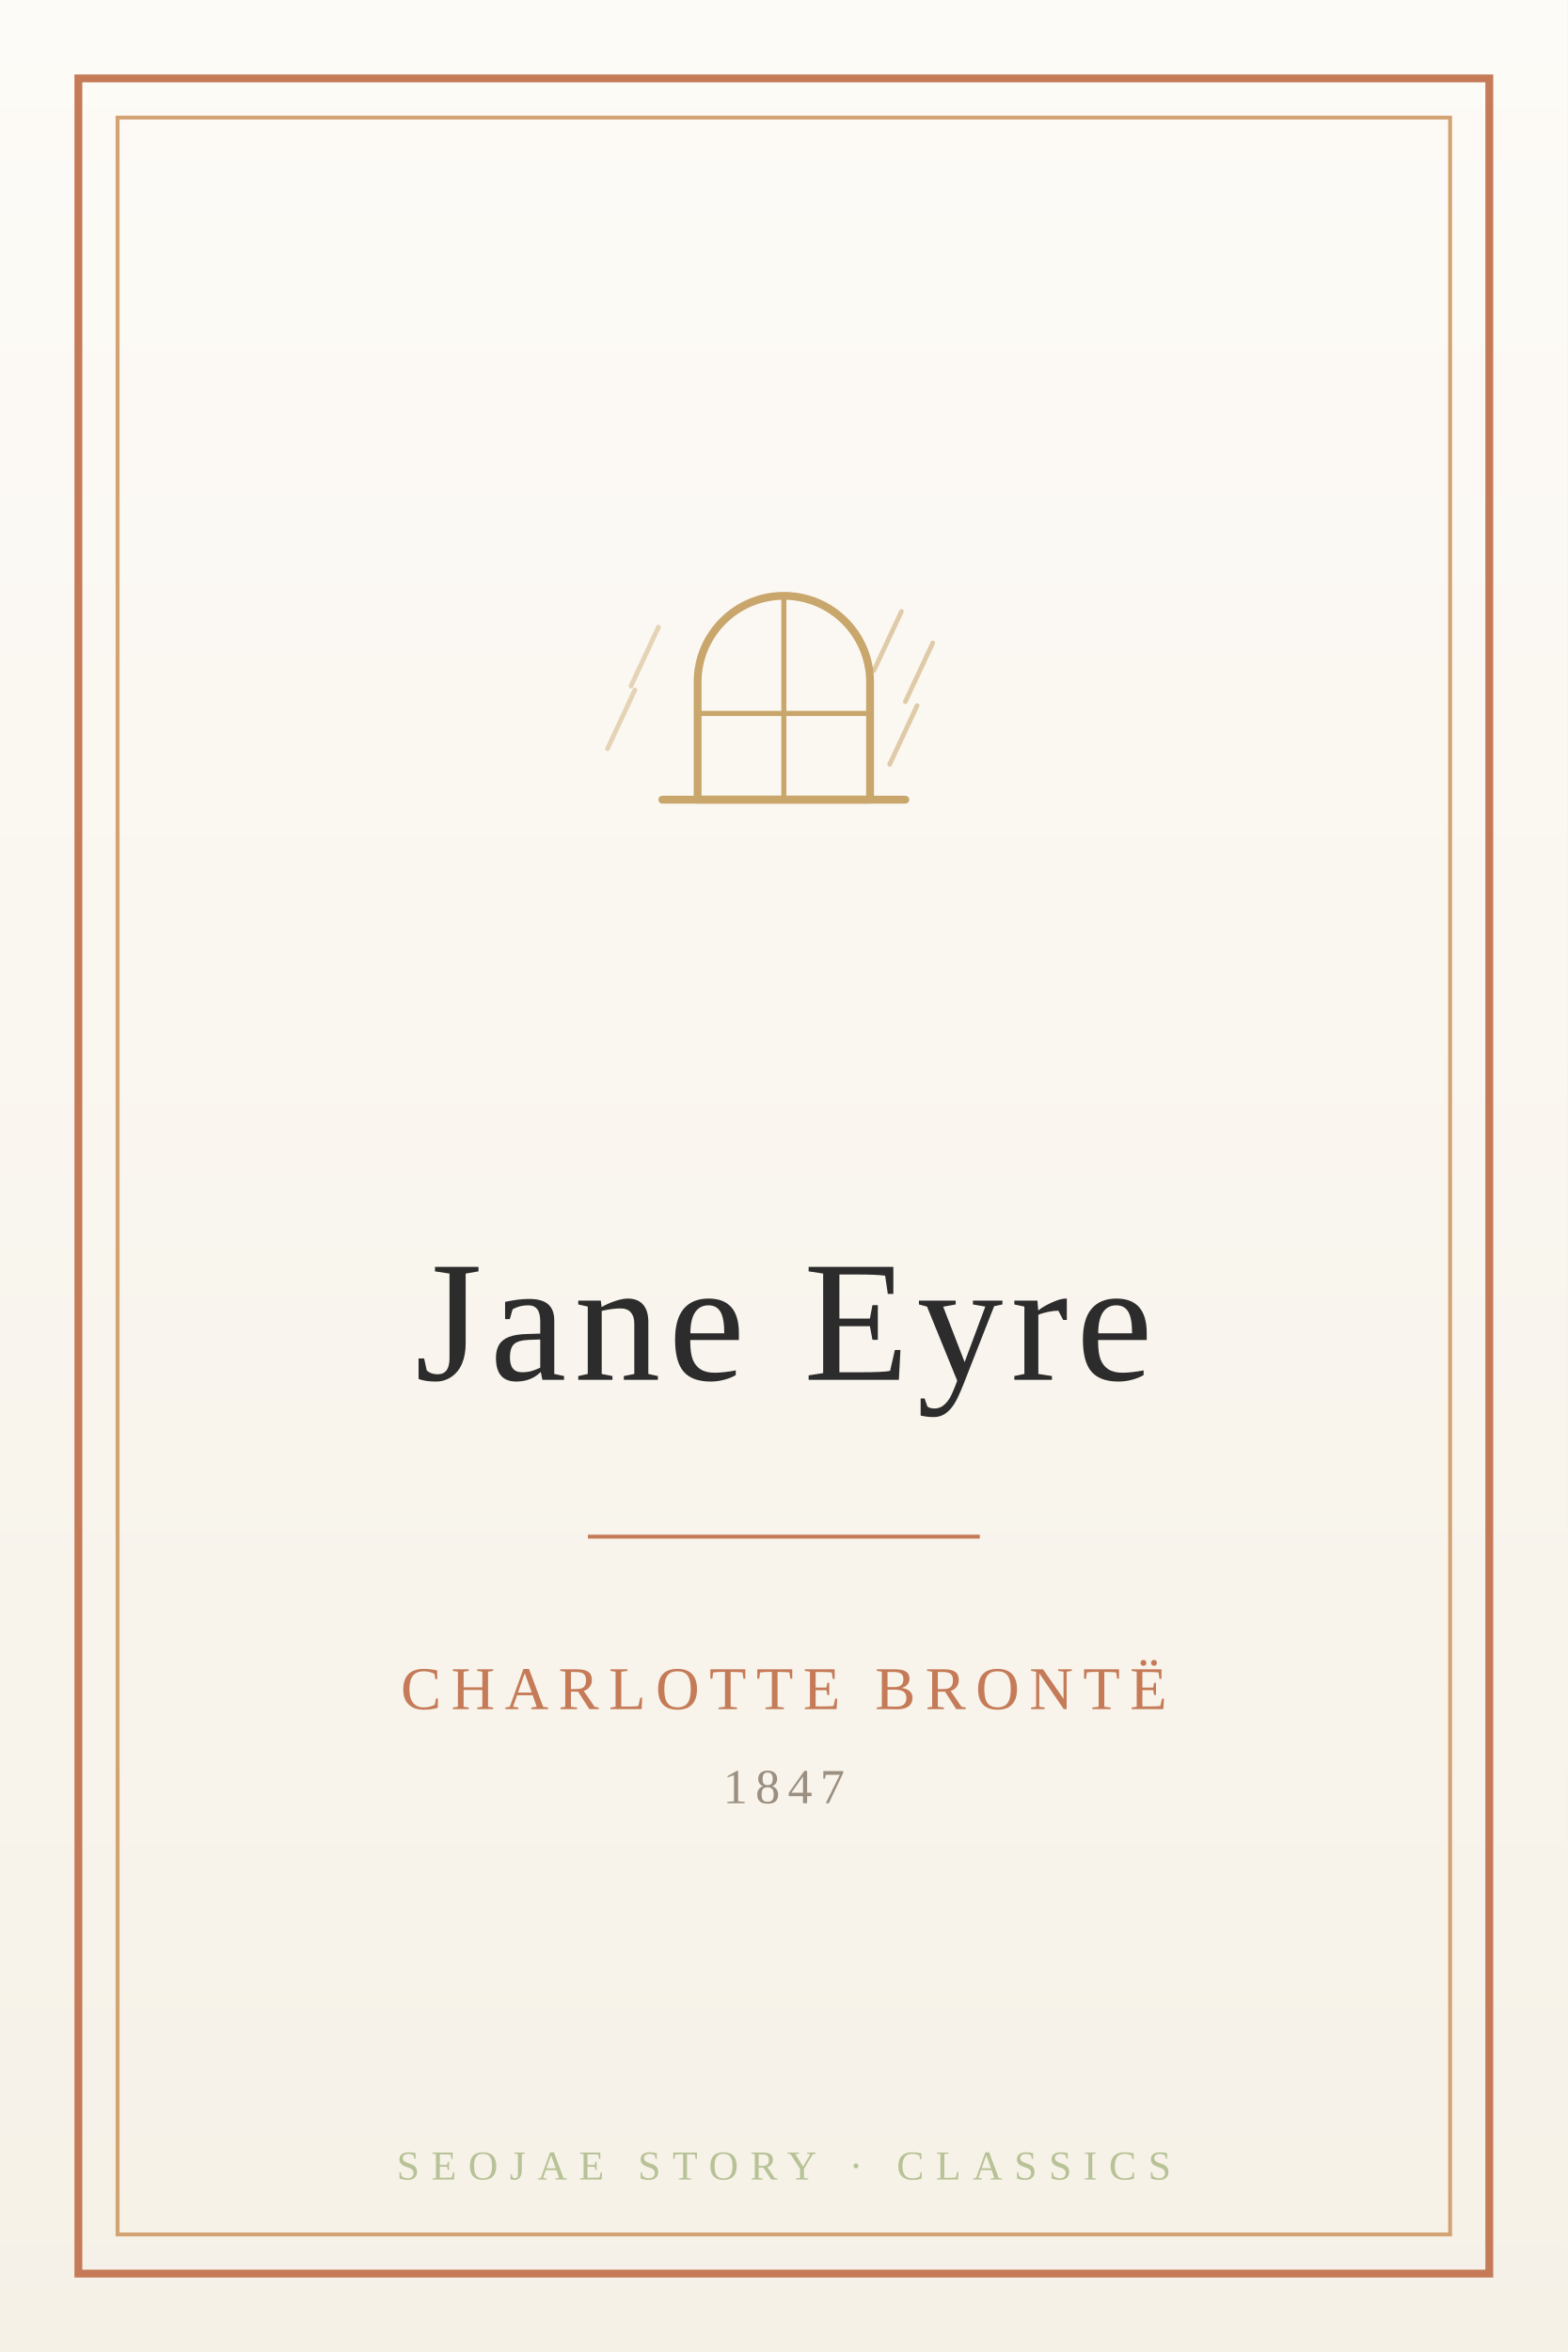
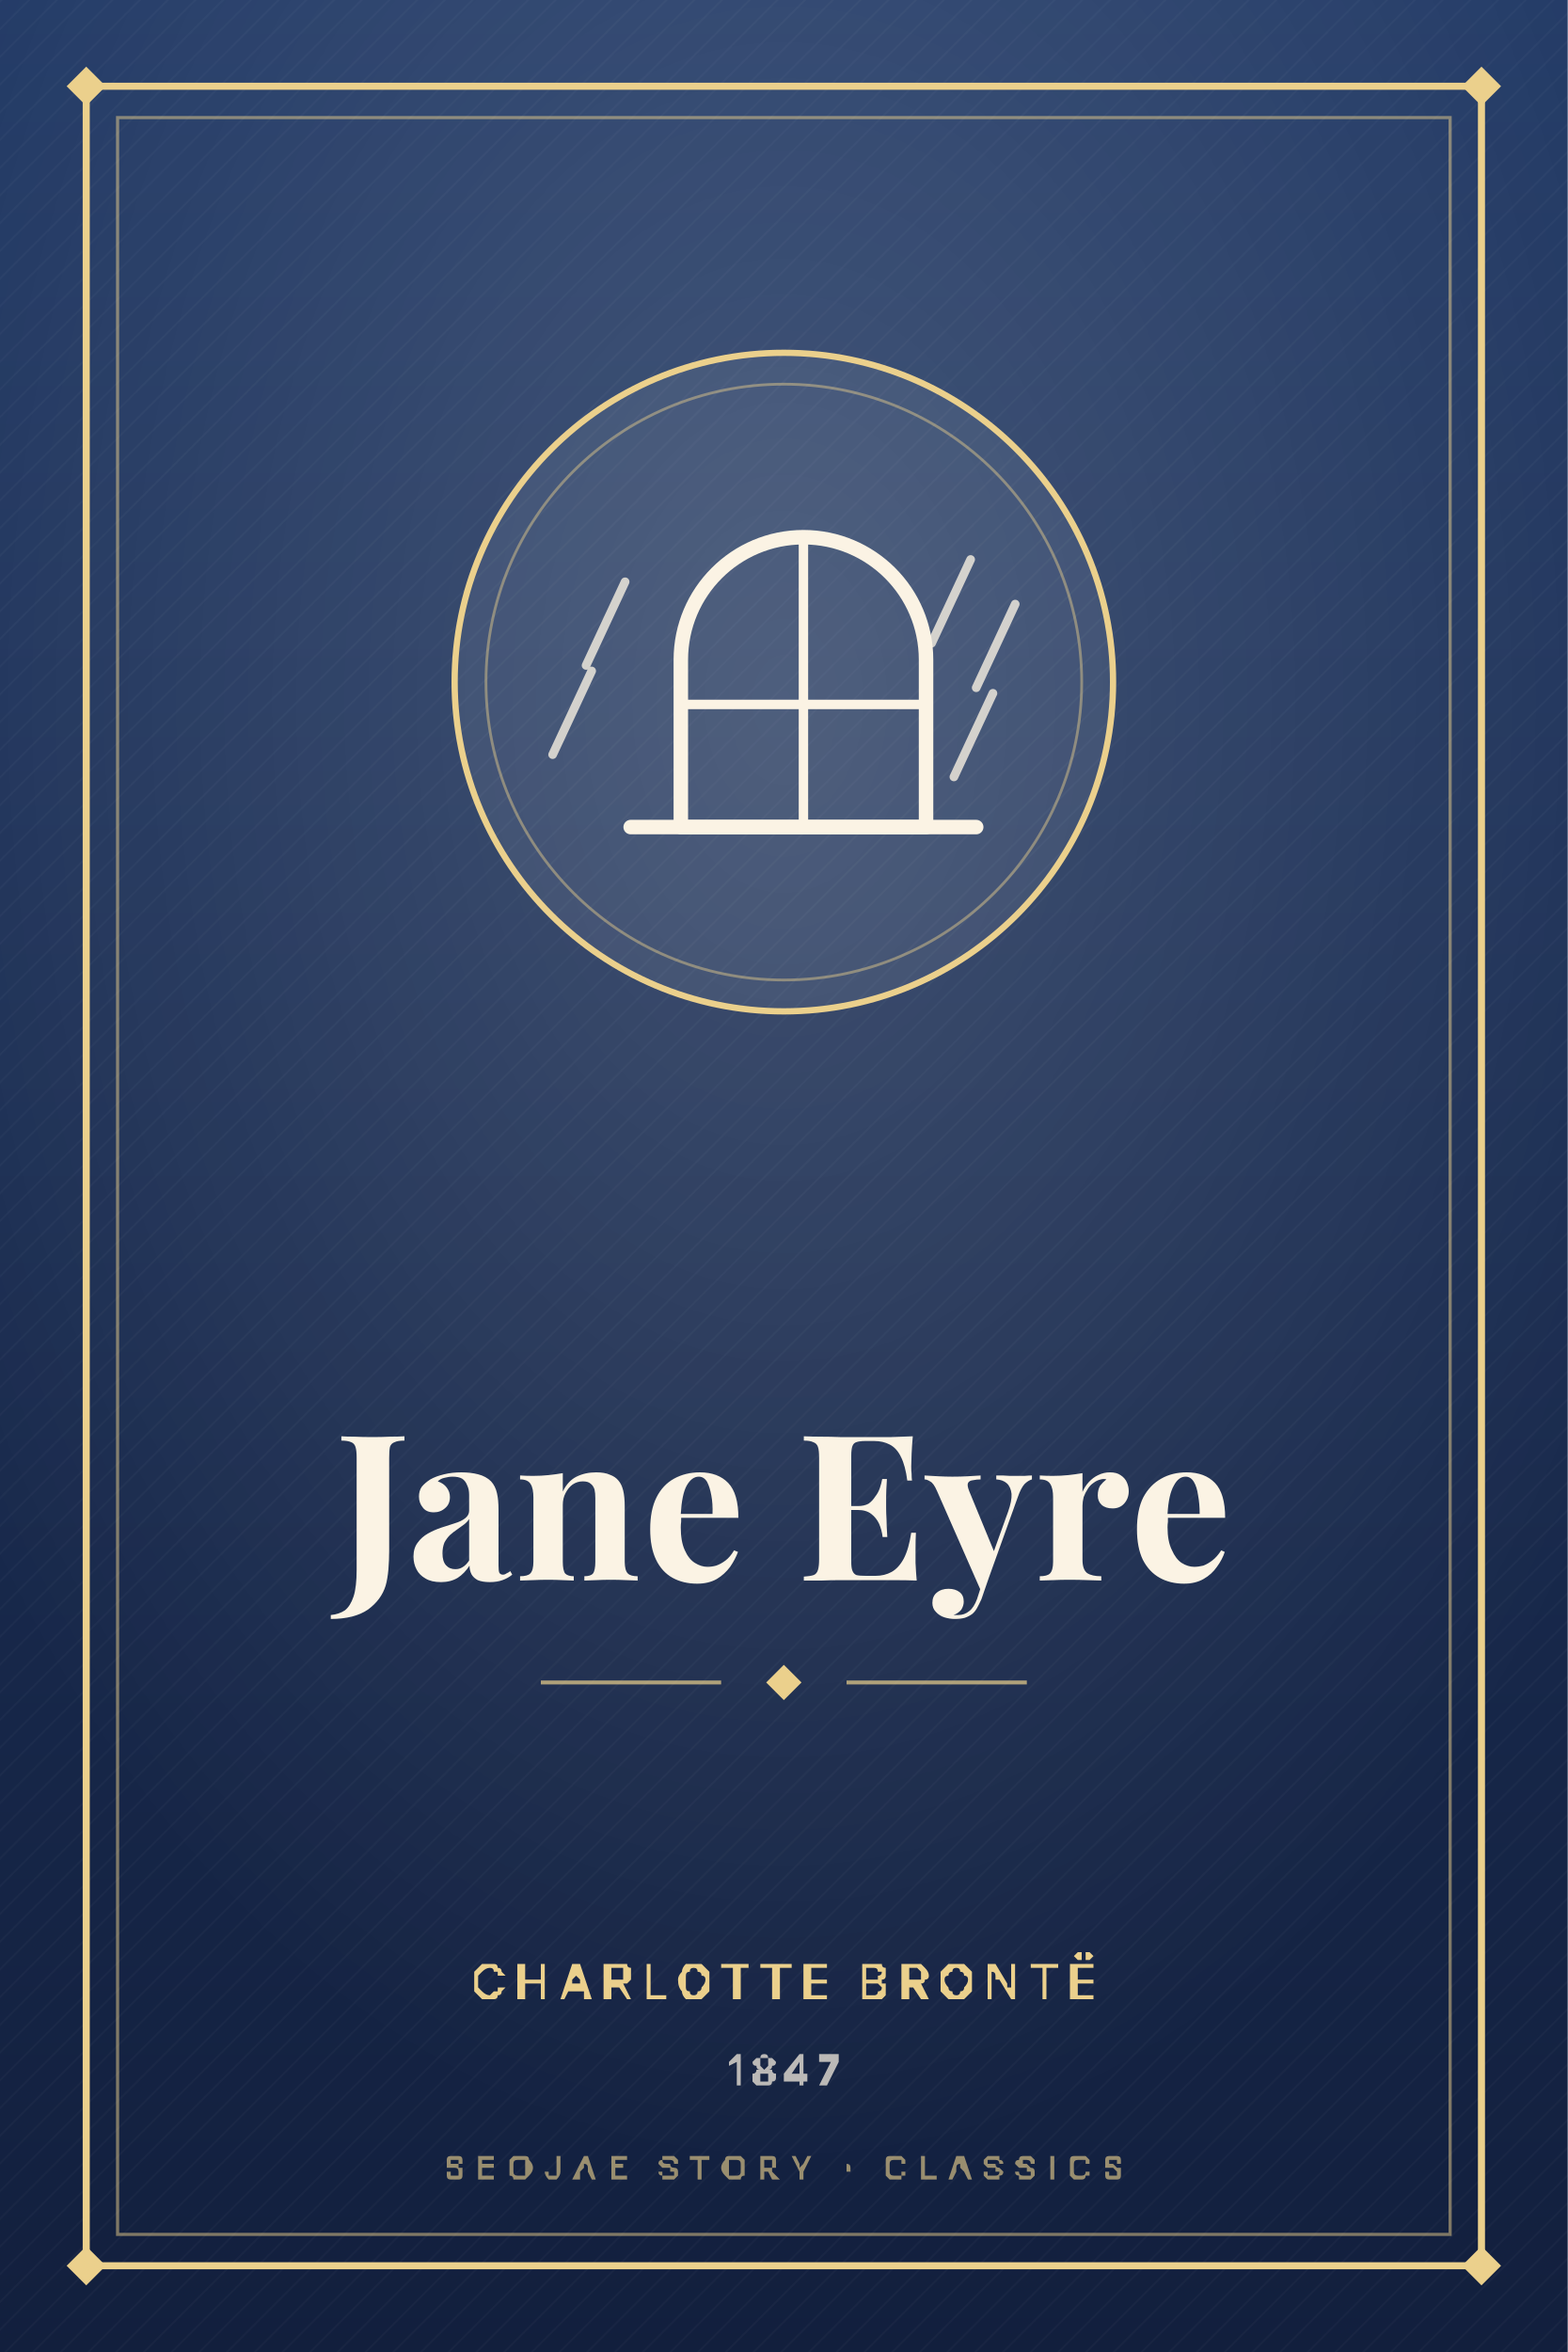
<svg xmlns="http://www.w3.org/2000/svg" viewBox="0 0 400 600" role="img" aria-label="Jane Eyre by Charlotte Brontë">
  <defs>
    <linearGradient id="bg" x1="0" y1="0" x2="0" y2="1">
-       <stop offset="0" stop-color="#FDFBF7" />
-       <stop offset="1" stop-color="#F6F1E7" />
+       <stop offset="0" stop-color="#223A66" />
+       <stop offset="1" stop-color="#121F3D" />
    </linearGradient>
+     <radialGradient id="glow" cx=".5" cy=".3" r=".62">
+       <stop offset="0" stop-color="#fff" stop-opacity=".16" />
+       <stop offset="1" stop-color="#fff" stop-opacity="0" />
+     </radialGradient>
+     <pattern id="weave" width="5" height="5" patternUnits="userSpaceOnUse" patternTransform="rotate(45)">
+       <path d="M0 0V5" stroke="#fff" stroke-opacity=".025" />
+     </pattern>
  </defs>
  <rect width="400" height="600" fill="url(#bg)" />
-   <rect x="20" y="20" width="360" height="560" fill="none" stroke="#C57B57" stroke-width="2" />
-   <rect x="30" y="30" width="340" height="540" fill="none" stroke="#D4A373" stroke-width="1" />
-   <g transform="translate(200 188)" stroke="#C9A66B" fill="none" stroke-linecap="round" stroke-linejoin="round">
-     <path d="M-22 16 L-22 -14 A 22 22 0 0 1 22 -14 L22 16 Z" stroke-width="2" />
-     <path d="M0 16 V-36 M-22 -6 H22" stroke-width="1.3" />
-     <path d="M-31 16 H31" stroke-width="2" />
-     <path d="M30 -32 l -7 15 M38 -24 l -7 15 M34 -8 l -7 15" stroke-width="1.2" opacity="0.55" />
-     <path d="M-32 -28 l -7 15 M-38 -12 l -7 15" stroke-width="1.2" opacity="0.45" />
+   <rect width="400" height="600" fill="url(#weave)" />
+   <rect width="400" height="600" fill="url(#glow)" />
+   <rect x="22" y="22" width="356" height="556" fill="none" stroke="#EBD08C" stroke-width="1.8" />
+   <rect x="30" y="30" width="340" height="540" fill="none" stroke="#EBD08C" stroke-width=".8" opacity=".5" />
+   <path d="M22 17l5 5-5 5-5-5z" fill="#EBD08C" />
+   <path d="M378 17l5 5-5 5-5-5z" fill="#EBD08C" />
+   <path d="M22 573l5 5-5 5-5-5z" fill="#EBD08C" />
+   <path d="M378 573l5 5-5 5-5-5z" fill="#EBD08C" />
+   <circle cx="200" cy="174" r="84" fill="#fff" fill-opacity=".07" stroke="#EBD08C" stroke-width="1.6" />
+   <circle cx="200" cy="174" r="76" fill="none" stroke="#EBD08C" stroke-width=".7" opacity=".45" />
+   <g transform="translate(-79.4 -79.1) scale(1.422)">
+     <g transform="translate(200 188)" stroke="#FBF3E4" fill="none" stroke-linecap="round" stroke-linejoin="round">
+       <path d="M-22 16 L-22 -14 A 22 22 0 0 1 22 -14 L22 16 Z" stroke-width="2.60" />
+       <path d="M0 16 V-36 M-22 -6 H22" stroke-width="1.69" />
+       <path d="M-31 16 H31" stroke-width="2.60" />
+       <path d="M30 -32 l -7 15 M38 -24 l -7 15 M34 -8 l -7 15" stroke-width="1.56" opacity="0.78" />
+       <path d="M-32 -28 l -7 15 M-38 -12 l -7 15" stroke-width="1.56" opacity="0.78" />
+     </g>
  </g>
-   <text x="200" y="352" text-anchor="middle" font-family="Georgia, 'Times New Roman', serif" font-size="44" fill="#2C2C2C" letter-spacing="2">Jane Eyre</text>
-   <line x1="150" y1="392" x2="250" y2="392" stroke="#C57B57" stroke-width="1" />
-   <text x="200" y="436" text-anchor="middle" font-family="Georgia, 'Times New Roman', serif" font-size="15.5" fill="#C57B57" letter-spacing="2.5">CHARLOTTE BRONTË</text>
-   <text x="200" y="460" text-anchor="middle" font-family="Georgia, 'Times New Roman', serif" font-size="12.5" fill="#9A8F80" letter-spacing="2">1847</text>
-   <text x="200" y="556" text-anchor="middle" font-family="Georgia, 'Times New Roman', serif" font-size="10.5" fill="#B7C296" letter-spacing="3">SEOJAE STORY · CLASSICS</text>
+   <path d="M84.4 413l0-1q2.1-.2 3.6-1.2q1.4-1.1 2.2-3.5q.8-2.4 .8-6.9l0-28.5q0-1.9-.3-2.8q-.3-.9-1.1-1.2q-.9-.4-2.5-.4l0-1.1q1.3 .1 3.4 .1q2.1 .1 4.4 .1q2.4 0 4.6-.1q2.2 0 3.7-.1l0 1.1q-1.7 0-2.5 .4q-.9 .3-1.2 1.2q-.2 .9-.2 2.8l0 23.6q0 2.5-.2 4.9q-.2 2.3-.7 4.1q-1.1 3.6-4.5 6.1q-3.5 2.4-9.5 2.4zM112.5 403.6q-2.4 0-3.9-.9q-1.6-.9-2.3-2.3q-.8-1.5-.8-3.3q0-2.2 1.1-3.6q1-1.4 2.6-2.3q1.6-.9 3.4-1.5q1.8-.6 3.4-1.1q1.7-.5 2.7-1.3q1-.8 1-1.9l0-4.1q0-1.4-.5-2.4q-.4-1.1-1.3-1.7q-.9-.5-2.4-.5q-1 0-2.1 .3q-1 .2-1.7 .9q1.5 .5 2.3 1.6q.8 1.1 .8 2.4q0 1.8-1.2 2.8q-1.2 1.1-2.9 1.1q-1.9 0-2.8-1.2q-1-1.2-1-2.8q0-1.5 .7-2.5q.8-1 2.2-1.9q1.4-.8 3.5-1.3q2-.5 4.4-.5q2.4 0 4.3 .5q2 .5 3.3 1.8q1.1 1.2 1.5 3q.4 1.7 .4 4.3l0 14.2q0 1.3 .2 1.8q.3 .5 .9 .5q.5 0 .9-.3q.5-.2 1-.6l.5 .9q-1.1 .9-2.5 1.4q-1.4 .5-3.2 .5q-1.9 0-3.1-.5q-1.1-.6-1.6-1.5q-.5-1-.5-2.2q-1.3 2-3 3.1q-1.8 1.1-4.3 1.1zM116.2 400.3q1 0 1.8-.5q.9-.5 1.7-1.7l0-10.6q-.5 .8-1.3 1.4q-.8 .6-1.8 1.3q-.9 .6-1.8 1.4q-.8 .8-1.4 1.9q-.5 1.2-.5 2.8q0 2 .9 3q.9 1 2.4 1zM152.1 375.6q2.2 0 3.5 .6q1.4 .5 2.2 1.5q.8 .9 1.2 2.5q.4 1.6 .4 4.2l0 14q0 2.2 .8 3q.7 .7 2.5 .7l0 1.1q-.9 0-2.9-.1q-2-.1-3.9-.1q-2 0-3.9 .1q-1.9 .1-2.9 .1l0-1.1q1.6 0 2.2-.7q.6-.8 .6-3l0-16.2q0-1.3-.2-2.2q-.3-1-1-1.5q-.6-.6-2-.6q-1.4 0-2.6 .8q-1.1 .8-1.8 2.2q-.7 1.3-.7 3l0 14.5q0 2.2 .6 3q.7 .7 2.2 .7l0 1.1q-1 0-2.8-.1q-1.8-.1-3.7-.1q-2 0-4 .1q-2.1 .1-3.2 .1l0-1.1q1.9 0 2.6-.7q.8-.8 .8-3l0-16.4q0-2.3-.7-3.4q-.7-1.2-2.7-1.2l0-1q1.7 .1 3.3 .1q2.1 0 4-.2q1.9-.2 3.6-.5l0 4.7q1.3-2.7 3.5-3.8q2.2-1.1 5-1.1zM178.6 375.6q4.6 0 7.2 2.7q2.6 2.7 2.6 8.9l-14.6 0q0 .5 0 1q-.1 .7-.1 1.4q0 3.6 1 5.8q1 2.3 2.6 3.3q1.6 1 3.2 1q1.1 0 2.2-.3q1.2-.4 2.4-1.3q1.2-.9 2.2-2.6l1 .4q-.7 1.9-2 3.8q-1.4 1.9-3.4 3.1q-2.1 1.2-5 1.2q-3.6 0-6.3-1.5q-2.7-1.5-4.2-4.6q-1.5-3.1-1.5-7.8q0-4.9 1.6-8.1q1.6-3.2 4.5-4.8q2.9-1.6 6.6-1.6zM173.7 386.2l8.1 0q.1-2.6-.3-4.7q-.4-2.2-1.1-3.5q-.8-1.3-2.1-1.3q-1.8 0-3.1 2.3q-1.2 2.2-1.5 7.2zM232.9 366.4q-.2 2.3-.3 4.4q-.1 2.2-.1 3.3q0 1.1 .1 2q0 .9 .1 1.6l-1.2 0q-.5-3.8-1.6-6q-1.1-2.3-2.9-3.2q-1.7-.9-4-.9l-2.2 0q-1.5 0-2.3 .3q-.7 .2-1 1q-.3 .8-.3 2.4l0 12.9l1.7 0q1.6 0 2.7-.6q1-.7 1.7-1.8q.8-1 1.2-2.2q.4-1.2 .6-2.3l1.2 0q-.2 3-.2 4.6q0 1.5 0 2.8q0 1.3 .1 2.9q0 1.5 .2 4.5l-1.2 0q-.2-1.8-.9-3.4q-.7-1.5-2-2.5q-1.3-1-3.4-1l-1.7 0l0 13.2q0 1.6 .3 2.3q.3 .8 1 1.1q.8 .2 2.3 .2l2.6 0q2.3 0 4.1-1q1.8-1 3.1-3.4q1.3-2.5 1.9-6.6l1.2 0q-.1 1.6-.1 4.3q0 1.2 0 3.4q.1 2.2 .3 4.5q-2.6-.1-5.9-.1q-3.4 0-6 0l-3.3 0q-2 0-4.4 0q-2.3 0-4.7 .1q-2.4 0-4.5 0l0-1q1.6-.1 2.5-.4q.8-.3 1.1-1.3q.3-.9 .3-2.8l0-25.8q0-1.9-.3-2.8q-.3-.9-1.2-1.2q-.8-.4-2.4-.4l0-1.1q2.1 .1 4.5 .1q2.4 0 4.7 .1q2.4 0 4.4 0l3.3 0q2.4 0 5.5 0q3-.1 5.4-.2zM263.3 376.4l0 1q-1 .3-1.9 1.2q-.9 1-1.7 3.3l-7.4 20.6l-1.9 5.5q-.6 1.3-1.1 2.2q-.5 .9-1.2 1.5q-.8 .6-1.9 1q-1.1 .3-2.6 .3q-1.3 0-2.6-.4q-1.3-.4-2.2-1.4q-.9-.9-.9-2.3q0-1.7 1.1-2.6q1.2-1 3-1q1.8 0 2.9 .9q1 .8 1 2.4q0 1-.6 2q-.7 .9-2 1.4q.3 0 .7 0l.5 0q1.6 0 2.8-1q1.2-.9 2-3.1l.8-2.5l-11-25q-.9-2.1-1.8-2.5q-.8-.5-1.4-.5l0-1q1.7 .1 3.5 .2q1.9 .1 3.6 .1q2.1 0 3.9-.1q1.7-.1 3.3-.2l0 1q-1 0-1.9 .2q-1 .1-1.3 .7q-.3 .6 .3 2.1l6.3 15.3l3.6-10q1-2.8 .9-4.6q-.2-1.8-1.2-2.7q-1-.9-2.7-1l0-1q.8 0 1.7 0l1.8 .1q.9 0 1.6 0q1 0 2.1 0q1.2-.1 1.9-.1zM283.2 375.6q1.7 0 2.7 .7q1.1 .7 1.6 1.8q.5 1.1 .5 2.3q0 1.9-1.2 3.2q-1.1 1.2-2.9 1.2q-1.8 0-2.8-.9q-1-.9-1-2.4q0-1.5 .6-2.5q.7-.9 1.6-1.6q-.7-.2-1.4 0q-1 .2-1.9 .9q-.9 .6-1.5 1.6q-.6 .9-1 2q-.3 1.2-.3 2.2l0 13.8q0 2.5 1.2 3.4q1.2 .8 3.6 .8l0 1.1q-1.2 0-3.4-.1q-2.3-.1-4.8-.1q-2.1 0-4.2 .1q-2.2 .1-3.3 .1l0-1.1q1.9 0 2.6-.7q.8-.8 .8-3l0-16.4q0-2.3-.7-3.4q-.7-1.2-2.7-1.2l0-1q1.7 .1 3.3 .1q2.1 0 4-.2q1.9-.2 3.6-.5l0 4.8q.6-1.4 1.6-2.5q1.1-1.2 2.4-1.8q1.4-.7 3-.7zM302.8 375.6q4.6 0 7.2 2.7q2.6 2.7 2.6 8.9l-14.6 0q0 .5 0 1q-.1 .7-.1 1.4q0 3.6 1.1 5.8q1 2.3 2.5 3.3q1.6 1 3.2 1q1.1 0 2.3-.3q1.1-.4 2.3-1.3q1.2-.9 2.3-2.6l.9 .4q-.6 1.9-2 3.8q-1.3 1.9-3.4 3.1q-2.1 1.2-5 1.2q-3.5 0-6.2-1.5q-2.7-1.5-4.3-4.6q-1.5-3.1-1.5-7.8q0-4.9 1.6-8.1q1.7-3.2 4.6-4.8q2.8-1.6 6.5-1.6zM297.9 386.2l8.2 0q0-2.6-.4-4.7q-.3-2.2-1.1-3.5q-.8-1.3-2.1-1.3q-1.8 0-3 2.3q-1.3 2.2-1.6 7.2z" fill="#FBF3E4" />
+   <path d="M138 429.2H184M216 429.2H262" stroke="#EBD08C" stroke-width="1" opacity=".7" />
+   <path d="M200 424.7l4.5 4.5-4.5 4.5-4.5-4.5z" fill="#EBD08C" />
+   <path d="" fill="#EBD08C" />
+   <path d="M125 510q-2 0-2 0q-1-1-2-2q0-1 0-3q0-1 0-2q1-1 2-2q0 0 2 0q0 0 1 0q1 0 1 1q1 0 1 1q0 0 1 1l-2 0q0 0 0-1q-1 0-1 0q0-1-1-1q0 0 0 0q-1 0-2 1q0 0-1 1q0 0 0 1q0 2 0 2q1 1 1 1q1 1 2 1q0 0 0 0q1-1 1-1q0 0 1 0q0-1 0-1l2 0q-1 1-1 1q0 1-1 1q0 1-1 1q-1 0-1 0zM132 510l0-9l2 0l0 4l4 0l0-4l1 0l0 9l-1 0l0-4l-4 0l0 4zM143 510l3-9l2 0l3 9l-2 0l0-2l-4 0l-1 2zM148 506l0-1q0 0-1-1q0-1 0-2q0 1 0 2q-1 1-1 1l0 1zM154 510l0-9l4 0q1 0 2 0q0 1 1 1q0 1 0 2q0 1 0 1q-1 1-1 1q-1 0-1 0l2 4l-1 0l-2-3l-2 0l0 3zM156 505l2 0q0 0 1 0q0 0 0 0q0-1 0-1q0-1 0-1q0 0 0-1q-1 0-1 0l-2 0zM165 510l0-9l1 0l0 8l4 0l0 1zM177 510q-1 0-2 0q-1-1-1-2q-1-1-1-3q0-1 1-2q0-1 1-2q1 0 2 0q1 0 2 0q1 1 2 2q0 1 0 2q0 2 0 3q-1 1-2 2q-1 0-2 0zM177 509q1 0 1-1q1 0 1-1q1-1 1-2q0-1-1-1q0-1-1-1q0-1-1-1q-1 0-1 1q-1 0-1 1q0 0 0 1q0 1 0 2q0 1 1 1q0 1 1 1zM184 502l0-1l7 0l0 1l-2 0l0 8l-2 0l0-8zM194 502l0-1l8 0l0 1l-3 0l0 8l-2 0l0-8zM205 510l0-9l6 0l0 1l-4 0l0 3l4 0l0 1l-4 0l0 3l4 0l0 1zM220 510l0-9l3 0q1 0 2 0q0 1 1 1q0 1 0 1q0 1 0 1q0 1-1 1q0 0 0 0l0 0q0 0 0 1q1 0 1 0q0 1 0 2q0 0 0 1q0 0-1 1q-1 0-2 0zM221 509l2 0q1 0 1-1q1 0 1-1q0 0 0 0q-1-1-1-1q0 0-1 0l-2 0zM221 505l2 0q0 0 1 0q0-1 0-1q1 0 1-1q0 0-1 0q0-1-1-1l-2 0zM230 510l0-9l3 0q1 0 2 0q1 1 1 1q1 1 1 2q0 1-1 1q0 1-1 1q0 0 0 0l2 4l-2 0l-2-3l-1 0l0 3zM232 505l1 0q1 0 1 0q1 0 1 0q0-1 0-1q0-1 0-1q0 0-1-1q0 0-1 0l-1 0zM244 510q-1 0-2 0q-1-1-2-2q0-1 0-3q0-1 0-2q1-1 2-2q1 0 2 0q1 0 2 0q1 1 2 2q0 1 0 2q0 2 0 3q-1 1-2 2q-1 0-2 0zM244 509q1 0 1-1q1 0 1-1q1-1 1-2q0-1-1-1q0-1-1-1q0-1-1-1q-1 0-1 1q-1 0-1 1q-1 0-1 1q0 1 1 2q0 1 1 1q0 1 1 1zM252 510l0-9l2 0l3 5q0 0 0 1q0 0 1 0q0 1 0 1q0 0 0 0q0-1 0-2q0 0 0 0l0-5l1 0l0 9l-1 0l-3-5q-1 0-1 0q0-1 0-1q0-1-1-1q0 0 0 1q0 0 0 1q0 0 0 0l0 5zM263 502l0-1l7 0l0 1l-3 0l0 8l-1 0l0-8zM273 510l0-9l6 0l0 1l-4 0l0 3l4 0l0 1l-4 0l0 3l4 0l0 1zM278 500q-1 0-1 0q0-1 0-1q0 0 0-1q0 0 1 0q0 0 0 0q1 1 1 1q0 0-1 1q0 0 0 0zM275 500q0 0 0 0q-1-1-1-1q0 0 1-1q0 0 0 0q0 0 1 0q0 1 0 1q0 0 0 1q-1 0-1 0z" fill="#EBD08C" />
+   <path d="M189 524l0 8l-1 0l0-6l0 0l-2 1l0-1l2-2zM195 532q-1 0-2 0q0 0-1-1q0 0 0-1q0-1 0-1q1 0 1-1q0 0 1 0l0 0q-1 0-1-1q-1 0-1-1q0 0 1-1q0 0 1 0q0-1 1-1q1 0 1 1q1 0 1 0q1 1 1 1q0 1-1 1q0 1-1 1l0 0q1 0 1 0q0 1 1 1q0 0 0 1q0 1-1 1q0 1-1 1q0 0-1 0zM195 531q0 0 1 0q0 0 0-1q0 0 0 0q0-1 0-1q0 0 0 0q-1 0-1 0q0 0-1 0q0 0 0 0q0 0 0 1q0 0 0 0q0 1 0 1q1 0 1 0zM195 528q0 0 1-1q0 0 0 0q0 0 0-1q0 0 0 0q0 0 0-1q-1 0-1 0q0 0-1 0q0 1 0 1q0 0 0 0q0 1 0 1q0 0 0 0q1 1 1 1zM200 531l0-2l4-5l1 0l0 5l1 0l0 2l-1 0l0 1l-1 0l0-1zM204 529l0-3l0 0l-2 3l0 0zM209 532l3-6l0 0l-3 0l0-2l5 0l0 2l-3 6z" fill="#FBF3E4" fill-opacity=".72" />
+   <path d="M116 556q-1 0-1 0q-1 0-1-1q0 0 0-1l1 0q0 1 0 1q0 0 0 0q1 0 1 0q0 0 1 0q0 0 0 0q0 0 0-1q0 0 0 0q0 0 0 0q0-1-1-1l0 0q-1 0-2 0q0-1 0-1q0-1 0-1q0-1 1-1q0 0 1 0q1 0 1 0q1 0 1 1q0 0 0 1l-1 0q0-1 0-1q0 0-1 0q0 0 0 0q-1 0-1 0q0 0 0 0q0 1 0 1q0 0 1 0q0 0 0 0l1 0q0 1 0 1q1 0 1 0q0 0 0 1q0 0 0 0q0 1 0 1q0 1-1 1q0 0-1 0zM122 556l0-6l4 0l0 1l-3 0l0 1l3 0l0 1l-3 0l0 2l3 0l0 1zM133 556q-1 0-2 0q0-1-1-1q0-1 0-2q0-1 0-2q1-1 1-1q1 0 2 0q1 0 1 0q1 0 1 1q1 1 1 2q0 1-1 2q0 0-1 1q0 0-1 0zM133 555q0 0 1 0q0 0 0-1q0 0 0-1q0-1 0-1q0-1 0-1q-1 0-1 0q-1 0-1 0q-1 0-1 1q0 0 0 1q0 1 0 1q0 1 1 1q0 0 1 0zM141 556q-1 0-1 0q-1-1-1-2l0 0l1 0l0 0q0 1 0 1q1 0 1 0q0 0 1 0q0 0 0-1l0-4l1 0l0 4q0 1-1 2q0 0-1 0zM146 556l3-6l1 0l2 6l-1 0l-1-2l-2 0l0 2zM150 554l0-1q0-1-1-1q0-1 0-1q0 0 0 1q0 0 0 1l-1 1zM156 556l0-6l4 0l0 1l-3 0l0 1l2 0l0 1l-2 0l0 2l3 0l0 1zM171 556q-1 0-2 0q0 0 0-1q-1 0-1-1l1 0q0 1 0 1q1 0 1 0q0 0 1 0q0 0 0 0q1 0 1 0q0 0 0-1q0 0 0 0q0 0-1 0q0-1 0-1l-1 0q-1 0-1 0q-1-1-1-1q0-1 1-1q0-1 0-1q1 0 2 0q0 0 1 0q0 0 1 1q0 0 0 1l-1 0q0-1-1-1q0 0 0 0q-1 0-1 0q0 0 0 0q-1 0-1 0q0 1 1 1q0 0 0 0q0 0 1 0l0 0q0 1 1 1q0 0 0 0q1 0 1 1q0 0 0 0q0 1 0 1q-1 1-1 1q-1 0-1 0zM176 551l0-1l5 0l0 1l-2 0l0 5l-1 0l0-5zM187 556q0 0-1 0q-1-1-1-1q-1-1-1-2q0-1 1-2q0-1 1-1q1 0 1 0q1 0 2 0q0 0 1 1q0 1 0 2q0 1 0 2q-1 0-1 1q-1 0-2 0zM187 555q1 0 1 0q1 0 1-1q0 0 0-1q0-1 0-1q0-1-1-1q0 0-1 0q0 0-1 0q0 0 0 1q0 0 0 1q0 1 0 1q0 1 0 1q1 0 1 0zM194 556l0-6l2 0q1 0 1 0q1 0 1 1q0 0 0 1q0 0 0 1q0 0-1 0q0 1 0 1l2 2l-2 0l-1-2l-1 0l0 2zM195 553l1 0q0 0 1 0q0 0 0-1q0 0 0 0q0-1 0-1q0 0 0 0q-1 0-1 0l-1 0zM204 556l0-2l-2-4l1 0l1 2q0 0 0 0q0 1 0 1q0 0 1-1q0 0 0 0l1-2l1 0l-2 4l0 2zM216 554q0 0 0 0q0-1 0-1q0 0 0 0q0-1 0-1q1 0 1 1q0 0 0 0q0 0 0 1q0 0-1 0zM229 556q-1 0-2 0q-1-1-1-1q0-1 0-2q0-1 0-2q0-1 1-1q1 0 2 0q0 0 0 0q1 0 1 0q1 1 1 1q0 0 0 1l-1 0q0 0 0-1q0 0 0 0q-1 0-1 0q0 0 0 0q-1 0-1 0q-1 0-1 1q0 0 0 1q0 1 0 1q0 1 1 1q0 0 1 0q0 0 0 0q0 0 1 0q0 0 0-1q0 0 0 0l1 0q0 0 0 1q0 0-1 0q0 1 0 1q-1 0-1 0zM235 556l0-6l1 0l0 5l3 0l0 1zM242 556l2-6l2 0l2 6l-1 0l-1-2l-2 0l-1 2zM246 554l-1-1q0-1 0-1q0-1 0-1q0 0 0 1q-1 0-1 1l0 1zM253 556q0 0-1 0q0 0-1-1q0 0 0-1l1 0q0 1 0 1q0 0 1 0q0 0 0 0q1 0 1 0q0 0 0 0q1 0 1-1q0 0-1 0q0 0 0 0q0-1 0-1l-1 0q-1 0-1 0q-1-1-1-1q0-1 0-1q1-1 1-1q1 0 1 0q1 0 2 0q0 0 0 1q1 0 1 1l-1 0q0-1-1-1q0 0-1 0q0 0 0 0q0 0-1 0q0 0 0 0q0 1 0 1q1 0 1 0q0 0 0 0l1 0q0 1 1 1q0 0 0 0q0 0 1 1q0 0 0 0q0 1-1 1q0 1 0 1q-1 0-2 0zM262 556q-1 0-2 0q0 0 0-1q-1 0-1-1l1 0q0 1 1 1q0 0 0 0q0 0 1 0q0 0 0 0q1 0 1 0q0 0 0-1q0 0 0 0q0 0-1 0q0-1 0-1l-1 0q-1 0-1 0q-1-1-1-1q0-1 1-1q0-1 1-1q0 0 1 0q0 0 1 0q0 0 1 1q0 0 0 1l-1 0q0-1-1-1q0 0 0 0q-1 0-1 0q0 0 0 0q0 0 0 0q0 1 0 1q0 0 0 0q0 0 1 0l0 0q1 1 1 1q0 0 0 0q1 0 1 1q0 0 0 0q0 1 0 1q-1 1-1 1q-1 0-1 0zM269 550l0 6l-1 0l0-6zM275 556q0 0-1 0q-1-1-1-1q0-1 0-2q0-1 0-2q0-1 1-1q1 0 1 0q1 0 1 0q1 0 1 0q1 1 1 1q0 0 0 1l-1 0q0 0 0-1q0 0-1 0q0 0 0 0q0 0-1 0q0 0 0 0q-1 0-1 1q0 0 0 1q0 1 0 1q0 1 1 1q0 0 0 0q1 0 1 0q0 0 0 0q1 0 1-1q0 0 0 0l1 0q0 0 0 1q0 0-1 0q0 1-1 1q0 0-1 0zM284 556q-1 0-1 0q-1 0-1-1q0 0 0-1l1 0q0 1 0 1q0 0 0 0q1 0 1 0q0 0 1 0q0 0 0 0q0 0 0-1q0 0 0 0q0 0 0 0q-1-1-1-1l-1 0q0 0-1 0q0-1 0-1q0-1 0-1q0-1 1-1q0 0 1 0q1 0 1 0q1 0 1 1q0 0 0 1l-1 0q0-1 0-1q-1 0-1 0q0 0-1 0q0 0 0 0q0 0 0 0q0 1 0 1q0 0 0 0q1 0 1 0l0 0q1 1 1 1q0 0 1 0q0 0 0 1q0 0 0 0q0 1 0 1q0 1-1 1q0 0-1 0z" fill="#EBD08C" fill-opacity=".62" />
</svg>
